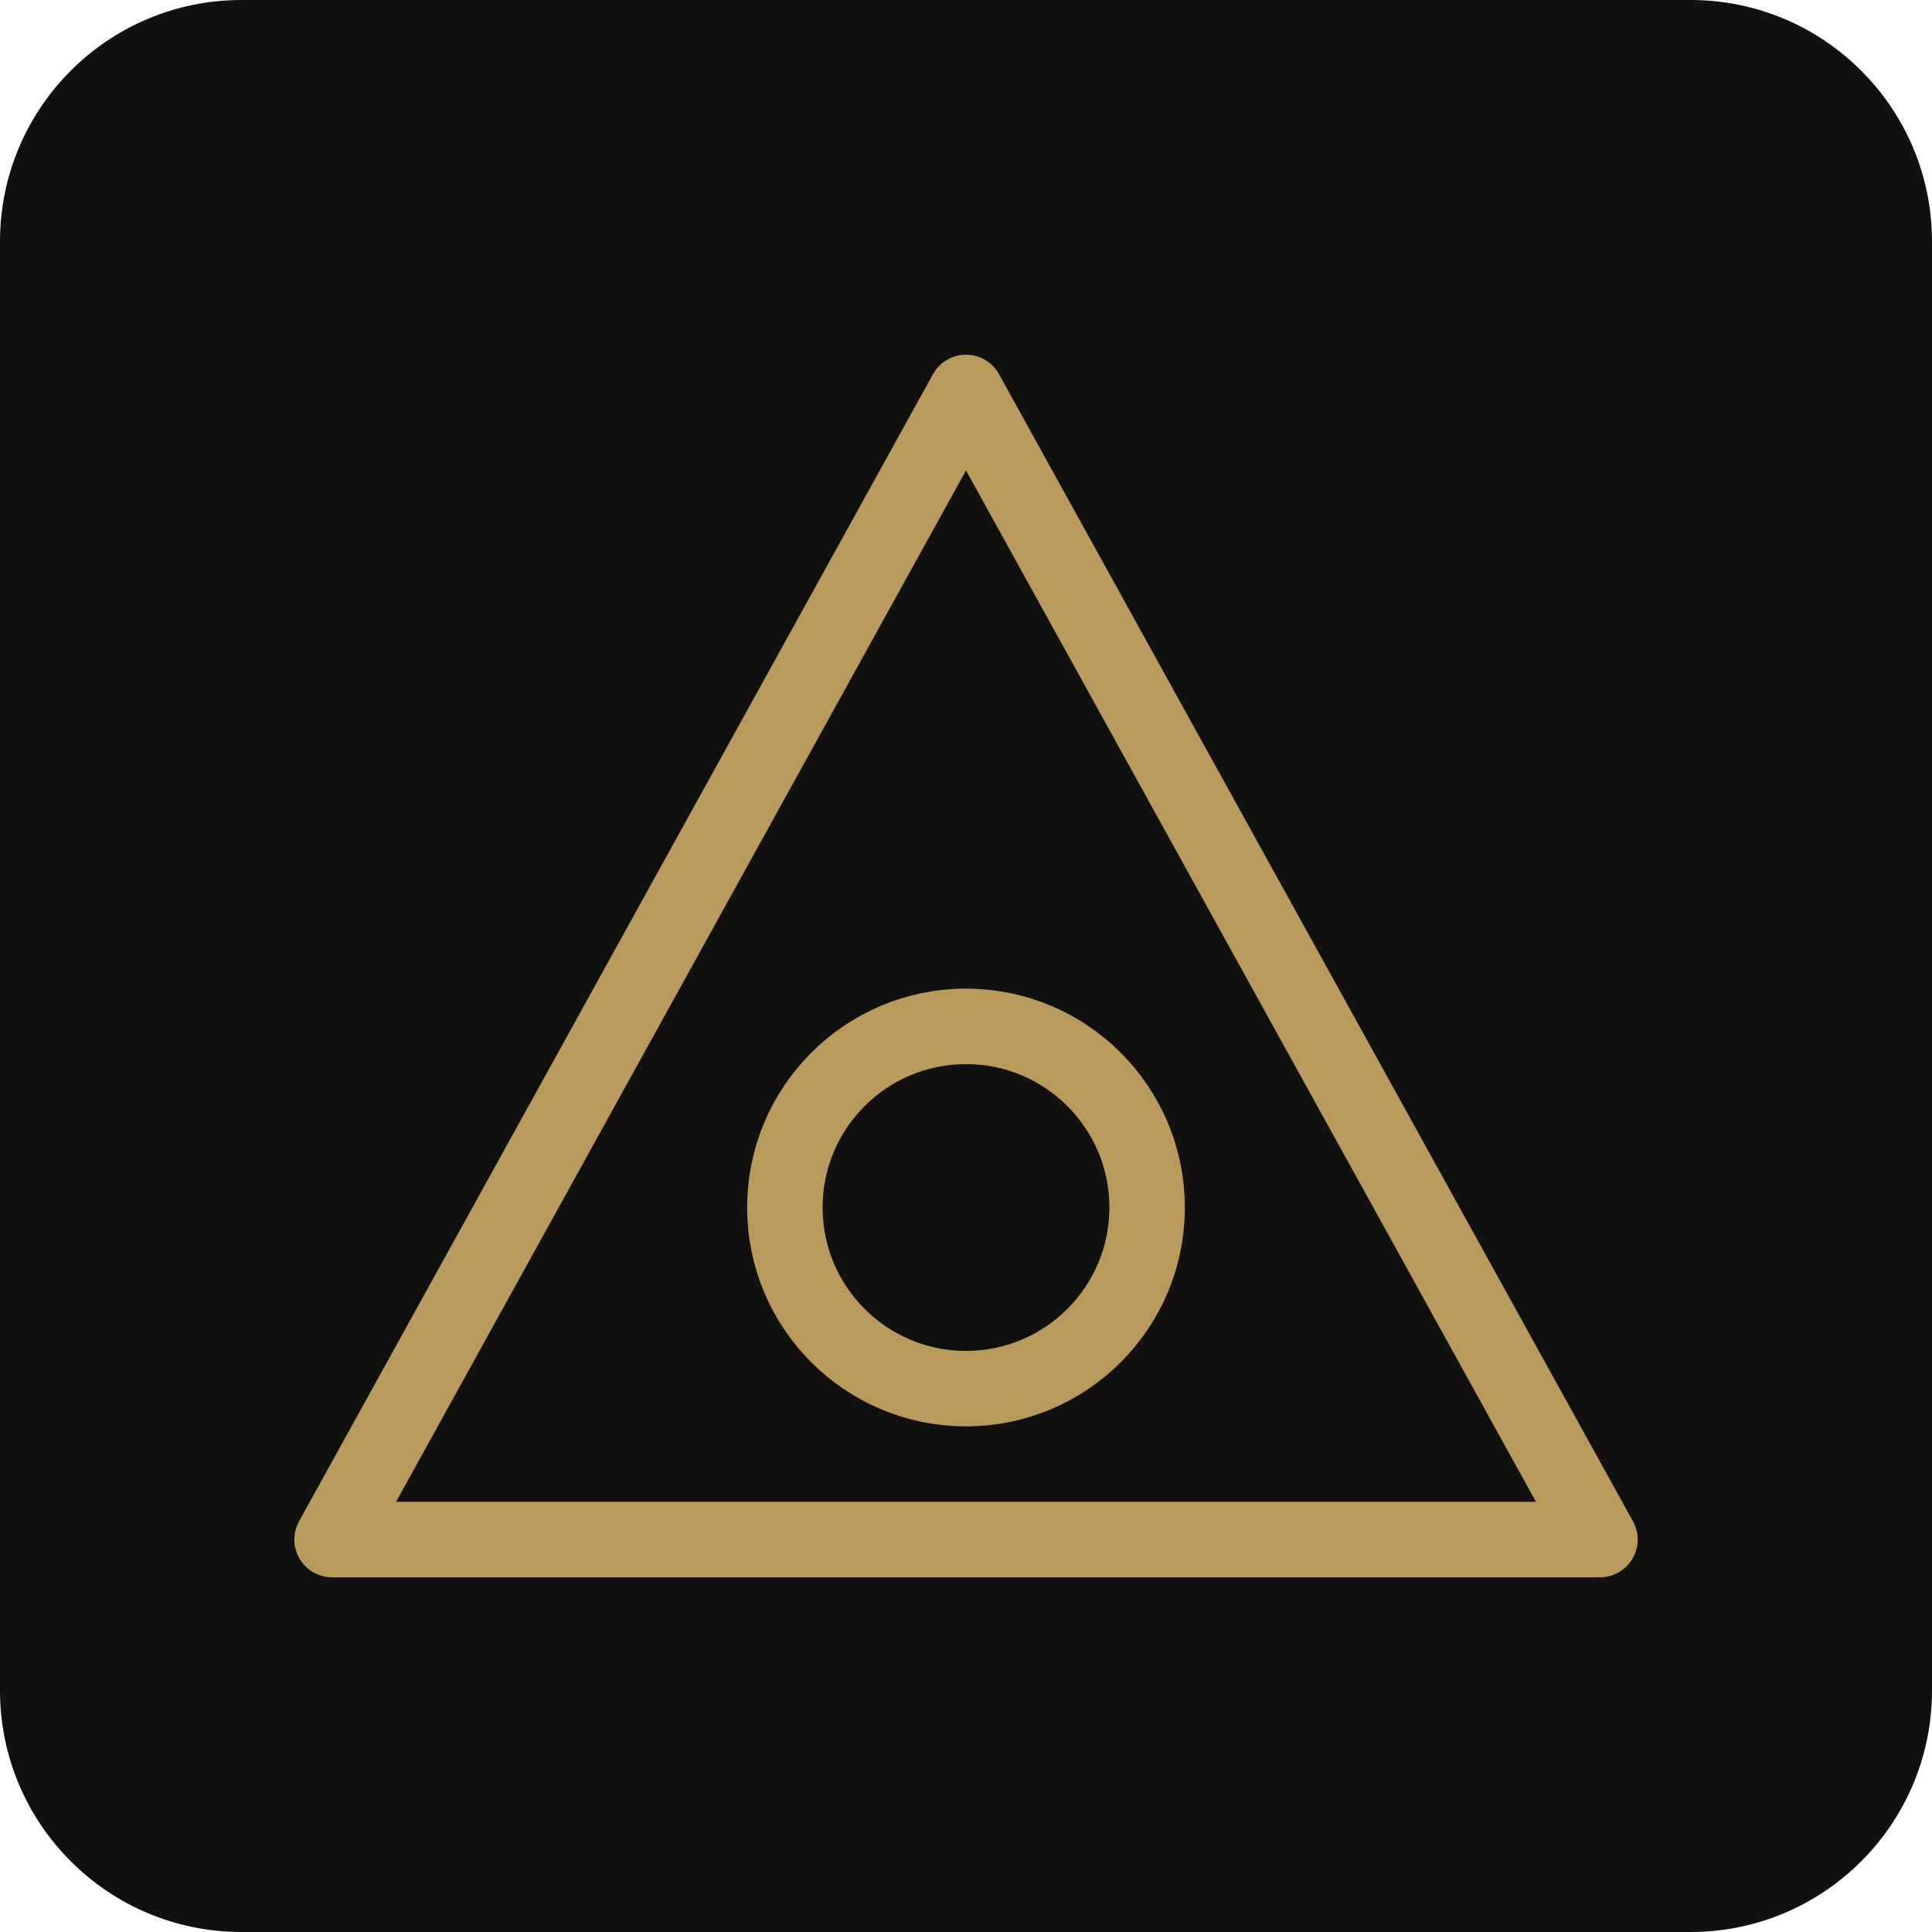
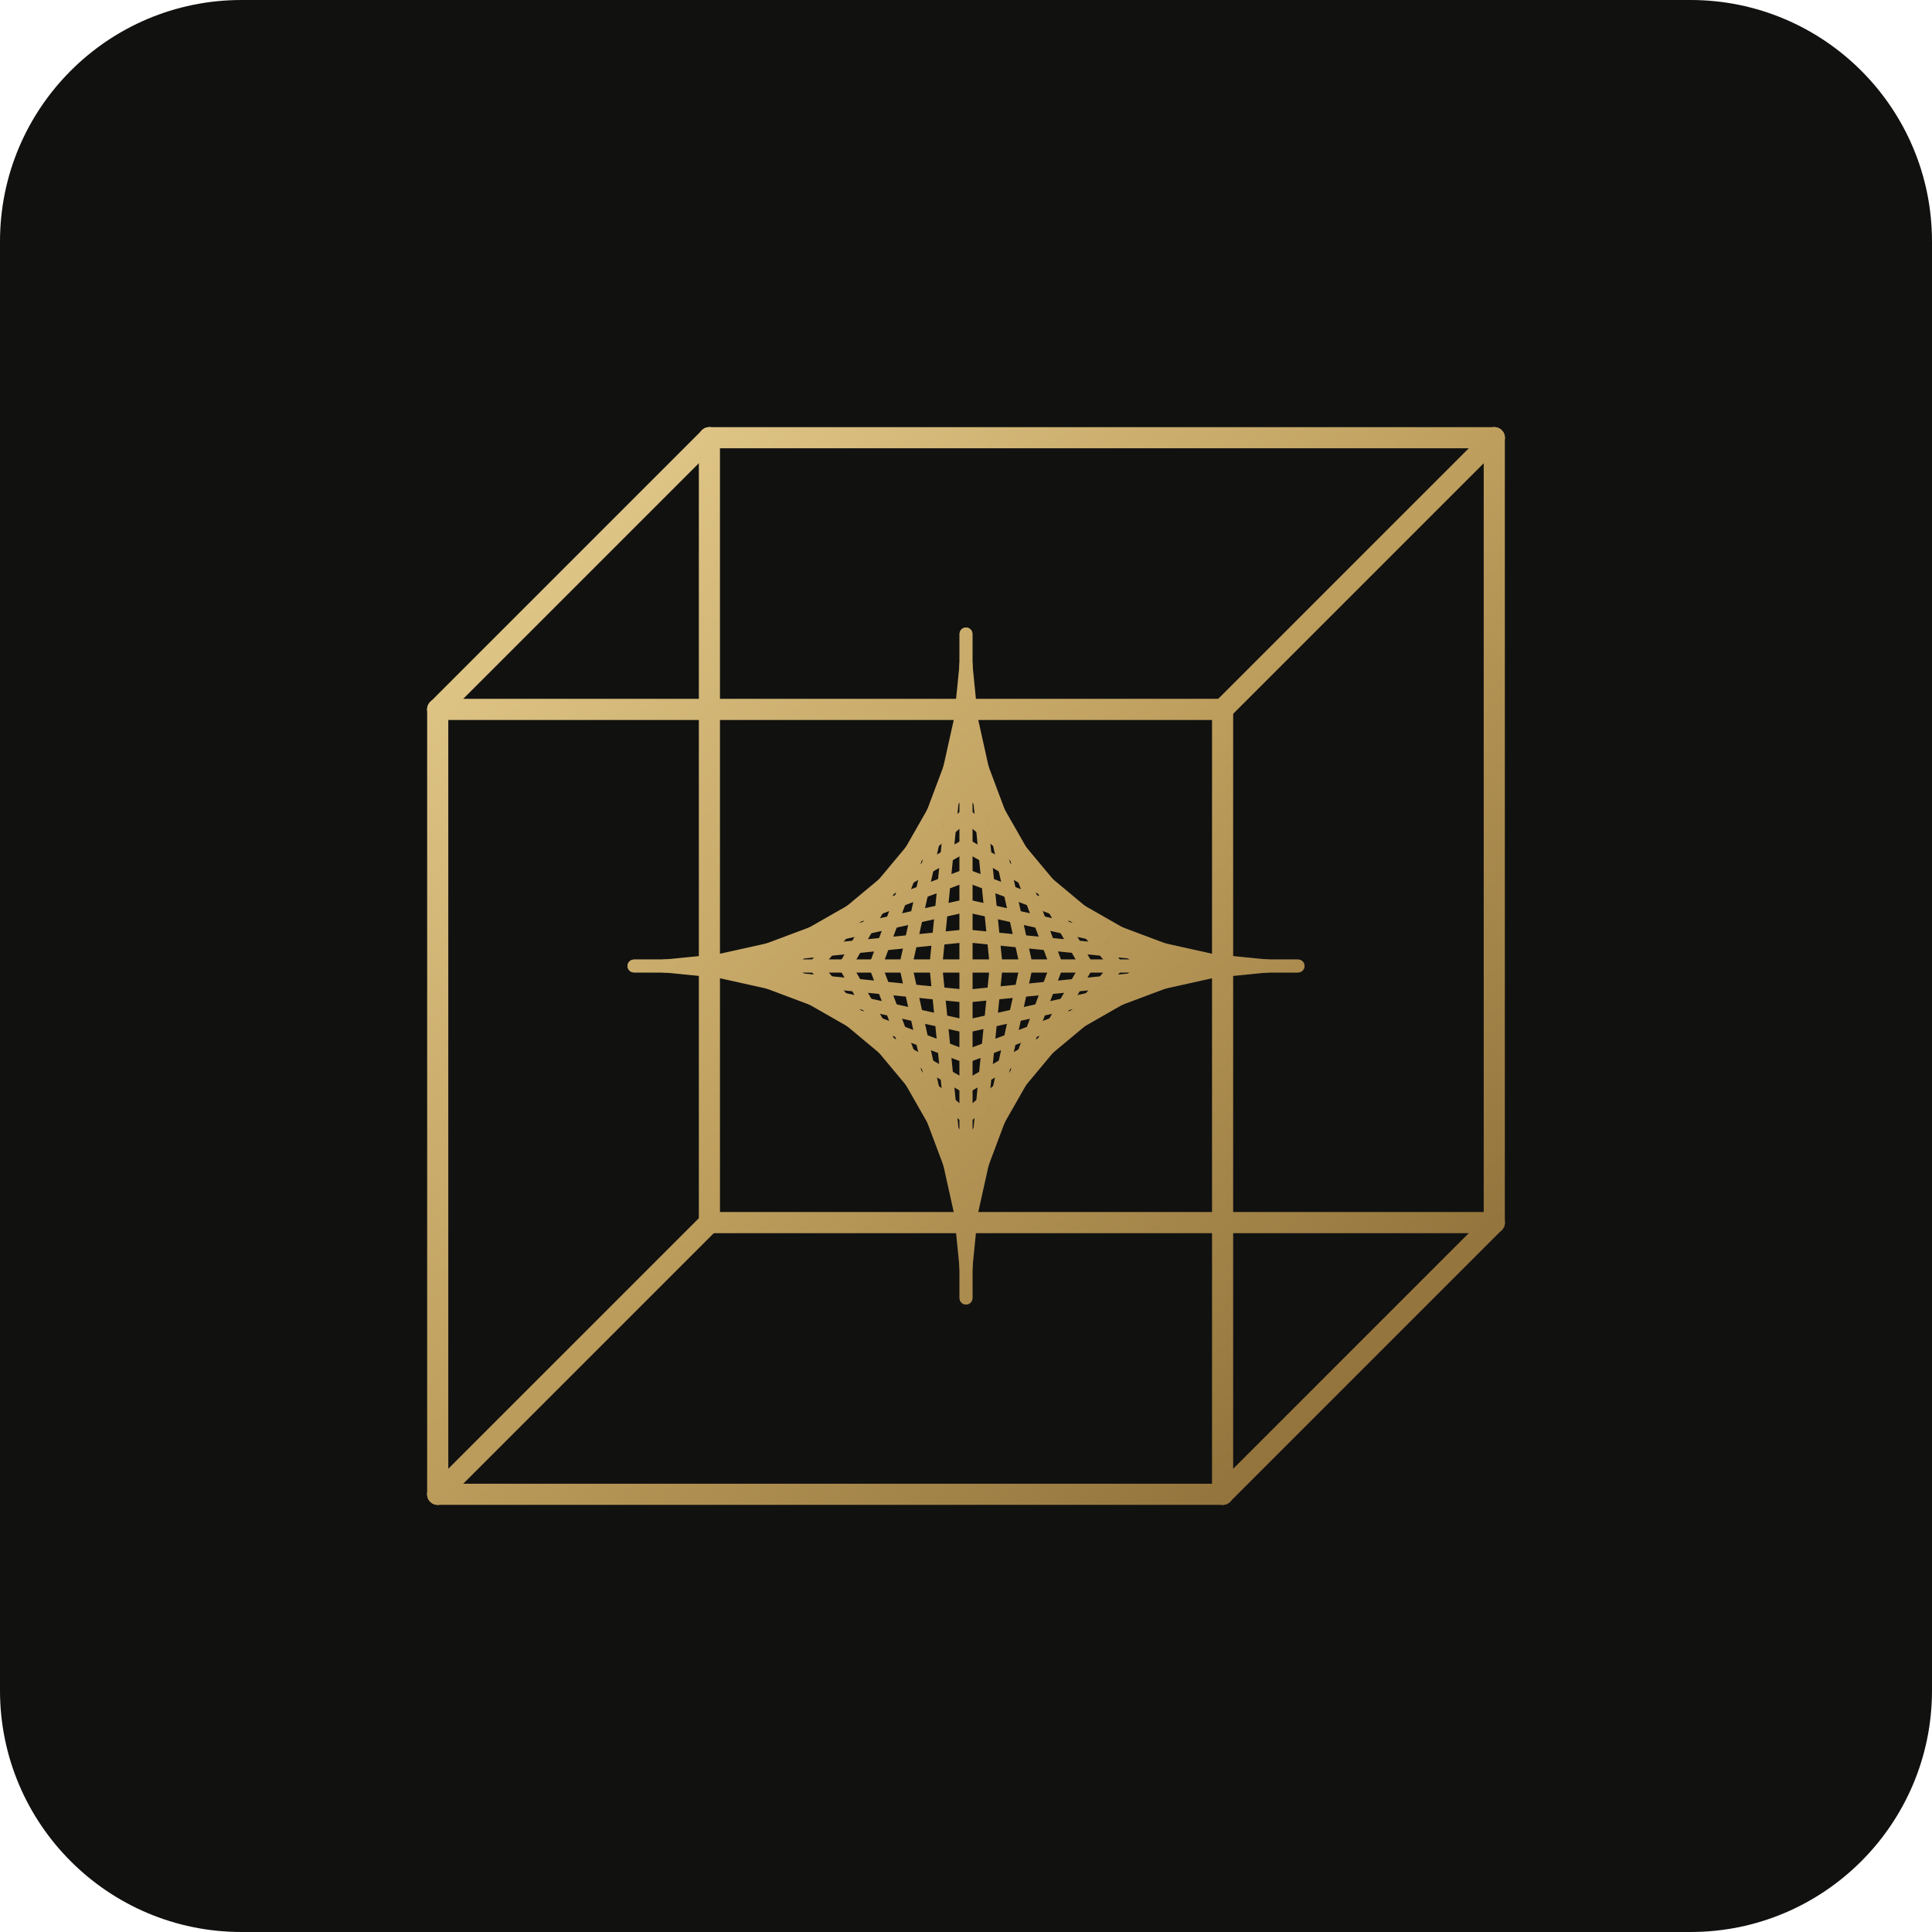
- <svg xmlns="http://www.w3.org/2000/svg" width="64" height="64" viewBox="0 0 64 64">
-   <rect width="64" height="64" rx="8" fill="#111110" />
-   <polygon points="32,13 53,51 11,51" fill="none" stroke="#b89a5a" stroke-width="2.5" stroke-linejoin="round" />
-   <circle cx="32" cy="40" r="6" fill="none" stroke="#b89a5a" stroke-width="2.5" />
+ <svg xmlns="http://www.w3.org/2000/svg" width="128" height="128" viewBox="0 0 128 128">
+   <defs>
+     <linearGradient id="gold" gradientUnits="userSpaceOnUse" x1="24" y1="22" x2="104" y2="106">
+       <stop offset="0" stop-color="#efd89b" />
+       <stop offset="0.5" stop-color="#bd9d5c" />
+       <stop offset="1" stop-color="#7c5e2b" />
+     </linearGradient>
+   </defs>
+   <rect width="128" height="128" rx="16" fill="#111110" />
+   <g fill="none" stroke="url(#gold)" stroke-linecap="round" stroke-linejoin="round">
+     <g stroke-width="1.4">
+       <line x1="29" y1="47" x2="81" y2="47" />
+       <line x1="81" y1="47" x2="81" y2="99" />
+       <line x1="81" y1="99" x2="29" y2="99" />
+       <line x1="29" y1="99" x2="29" y2="47" />
+       <line x1="47" y1="29" x2="99" y2="29" />
+       <line x1="99" y1="29" x2="99" y2="81" />
+       <line x1="99" y1="81" x2="47" y2="81" />
+       <line x1="47" y1="81" x2="47" y2="29" />
+       <line x1="29" y1="47" x2="47" y2="29" />
+       <line x1="81" y1="47" x2="99" y2="29" />
+       <line x1="81" y1="99" x2="99" y2="81" />
+       <line x1="29" y1="99" x2="47" y2="81" />
+     </g>
+     <g stroke-width="0.85">
+       <line x1="64" y1="64" x2="86" y2="64" />
+       <line x1="64" y1="62" x2="84" y2="64" />
+       <line x1="64" y1="60" x2="82" y2="64" />
+       <line x1="64" y1="58" x2="80" y2="64" />
+       <line x1="64" y1="56" x2="78" y2="64" />
+       <line x1="64" y1="54" x2="76" y2="64" />
+       <line x1="64" y1="52" x2="74" y2="64" />
+       <line x1="64" y1="50" x2="72" y2="64" />
+       <line x1="64" y1="48" x2="70" y2="64" />
+       <line x1="64" y1="46" x2="68" y2="64" />
+       <line x1="64" y1="44" x2="66" y2="64" />
+       <line x1="64" y1="42" x2="64" y2="64" />
+       <line x1="64" y1="64" x2="64" y2="86" />
+       <line x1="66" y1="64" x2="64" y2="84" />
+       <line x1="68" y1="64" x2="64" y2="82" />
+       <line x1="70" y1="64" x2="64" y2="80" />
+       <line x1="72" y1="64" x2="64" y2="78" />
+       <line x1="74" y1="64" x2="64" y2="76" />
+       <line x1="76" y1="64" x2="64" y2="74" />
+       <line x1="78" y1="64" x2="64" y2="72" />
+       <line x1="80" y1="64" x2="64" y2="70" />
+       <line x1="82" y1="64" x2="64" y2="68" />
+       <line x1="84" y1="64" x2="64" y2="66" />
+       <line x1="86" y1="64" x2="64" y2="64" />
+       <line x1="64" y1="64" x2="42" y2="64" />
+       <line x1="64" y1="66" x2="44" y2="64" />
+       <line x1="64" y1="68" x2="46" y2="64" />
+       <line x1="64" y1="70" x2="48" y2="64" />
+       <line x1="64" y1="72" x2="50" y2="64" />
+       <line x1="64" y1="74" x2="52" y2="64" />
+       <line x1="64" y1="76" x2="54" y2="64" />
+       <line x1="64" y1="78" x2="56" y2="64" />
+       <line x1="64" y1="80" x2="58" y2="64" />
+       <line x1="64" y1="82" x2="60" y2="64" />
+       <line x1="64" y1="84" x2="62" y2="64" />
+       <line x1="64" y1="86" x2="64" y2="64" />
+       <line x1="64" y1="64" x2="64" y2="42" />
+       <line x1="62" y1="64" x2="64" y2="44" />
+       <line x1="60" y1="64" x2="64" y2="46" />
+       <line x1="58" y1="64" x2="64" y2="48" />
+       <line x1="56" y1="64" x2="64" y2="50" />
+       <line x1="54" y1="64" x2="64" y2="52" />
+       <line x1="52" y1="64" x2="64" y2="54" />
+       <line x1="50" y1="64" x2="64" y2="56" />
+       <line x1="48" y1="64" x2="64" y2="58" />
+       <line x1="46" y1="64" x2="64" y2="60" />
+       <line x1="44" y1="64" x2="64" y2="62" />
+       <line x1="42" y1="64" x2="64" y2="64" />
+     </g>
+   </g>
</svg>
